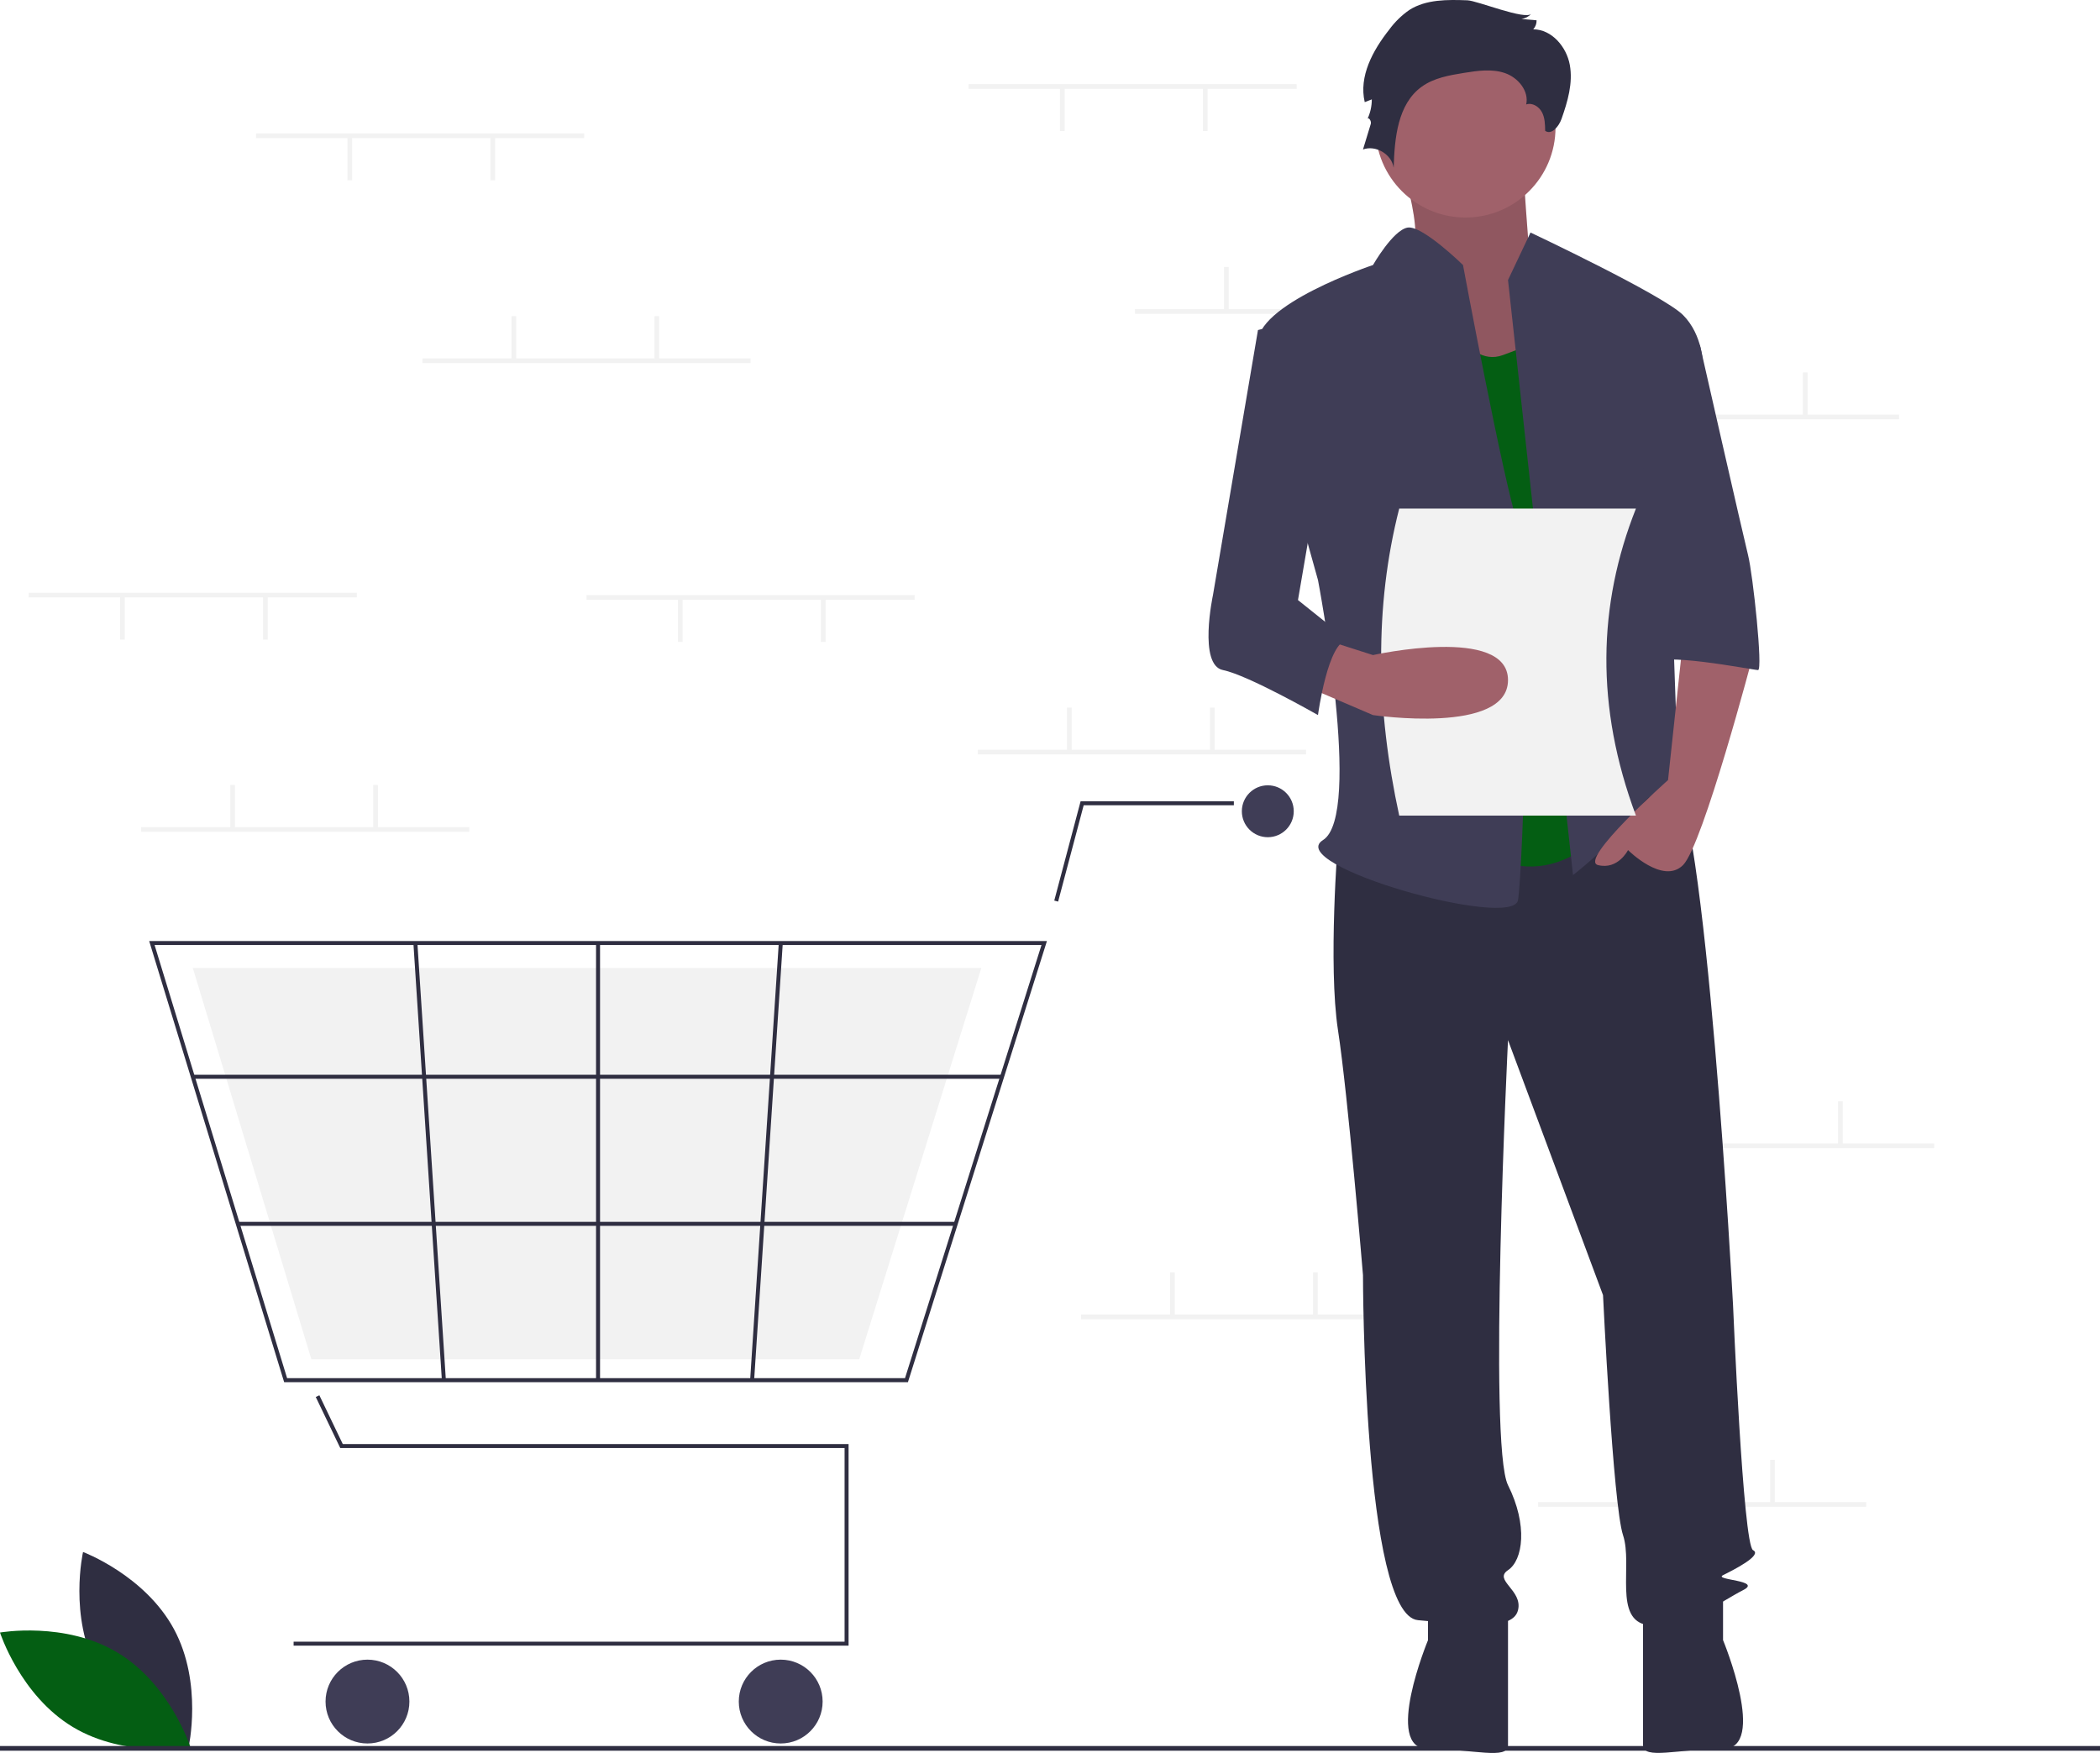
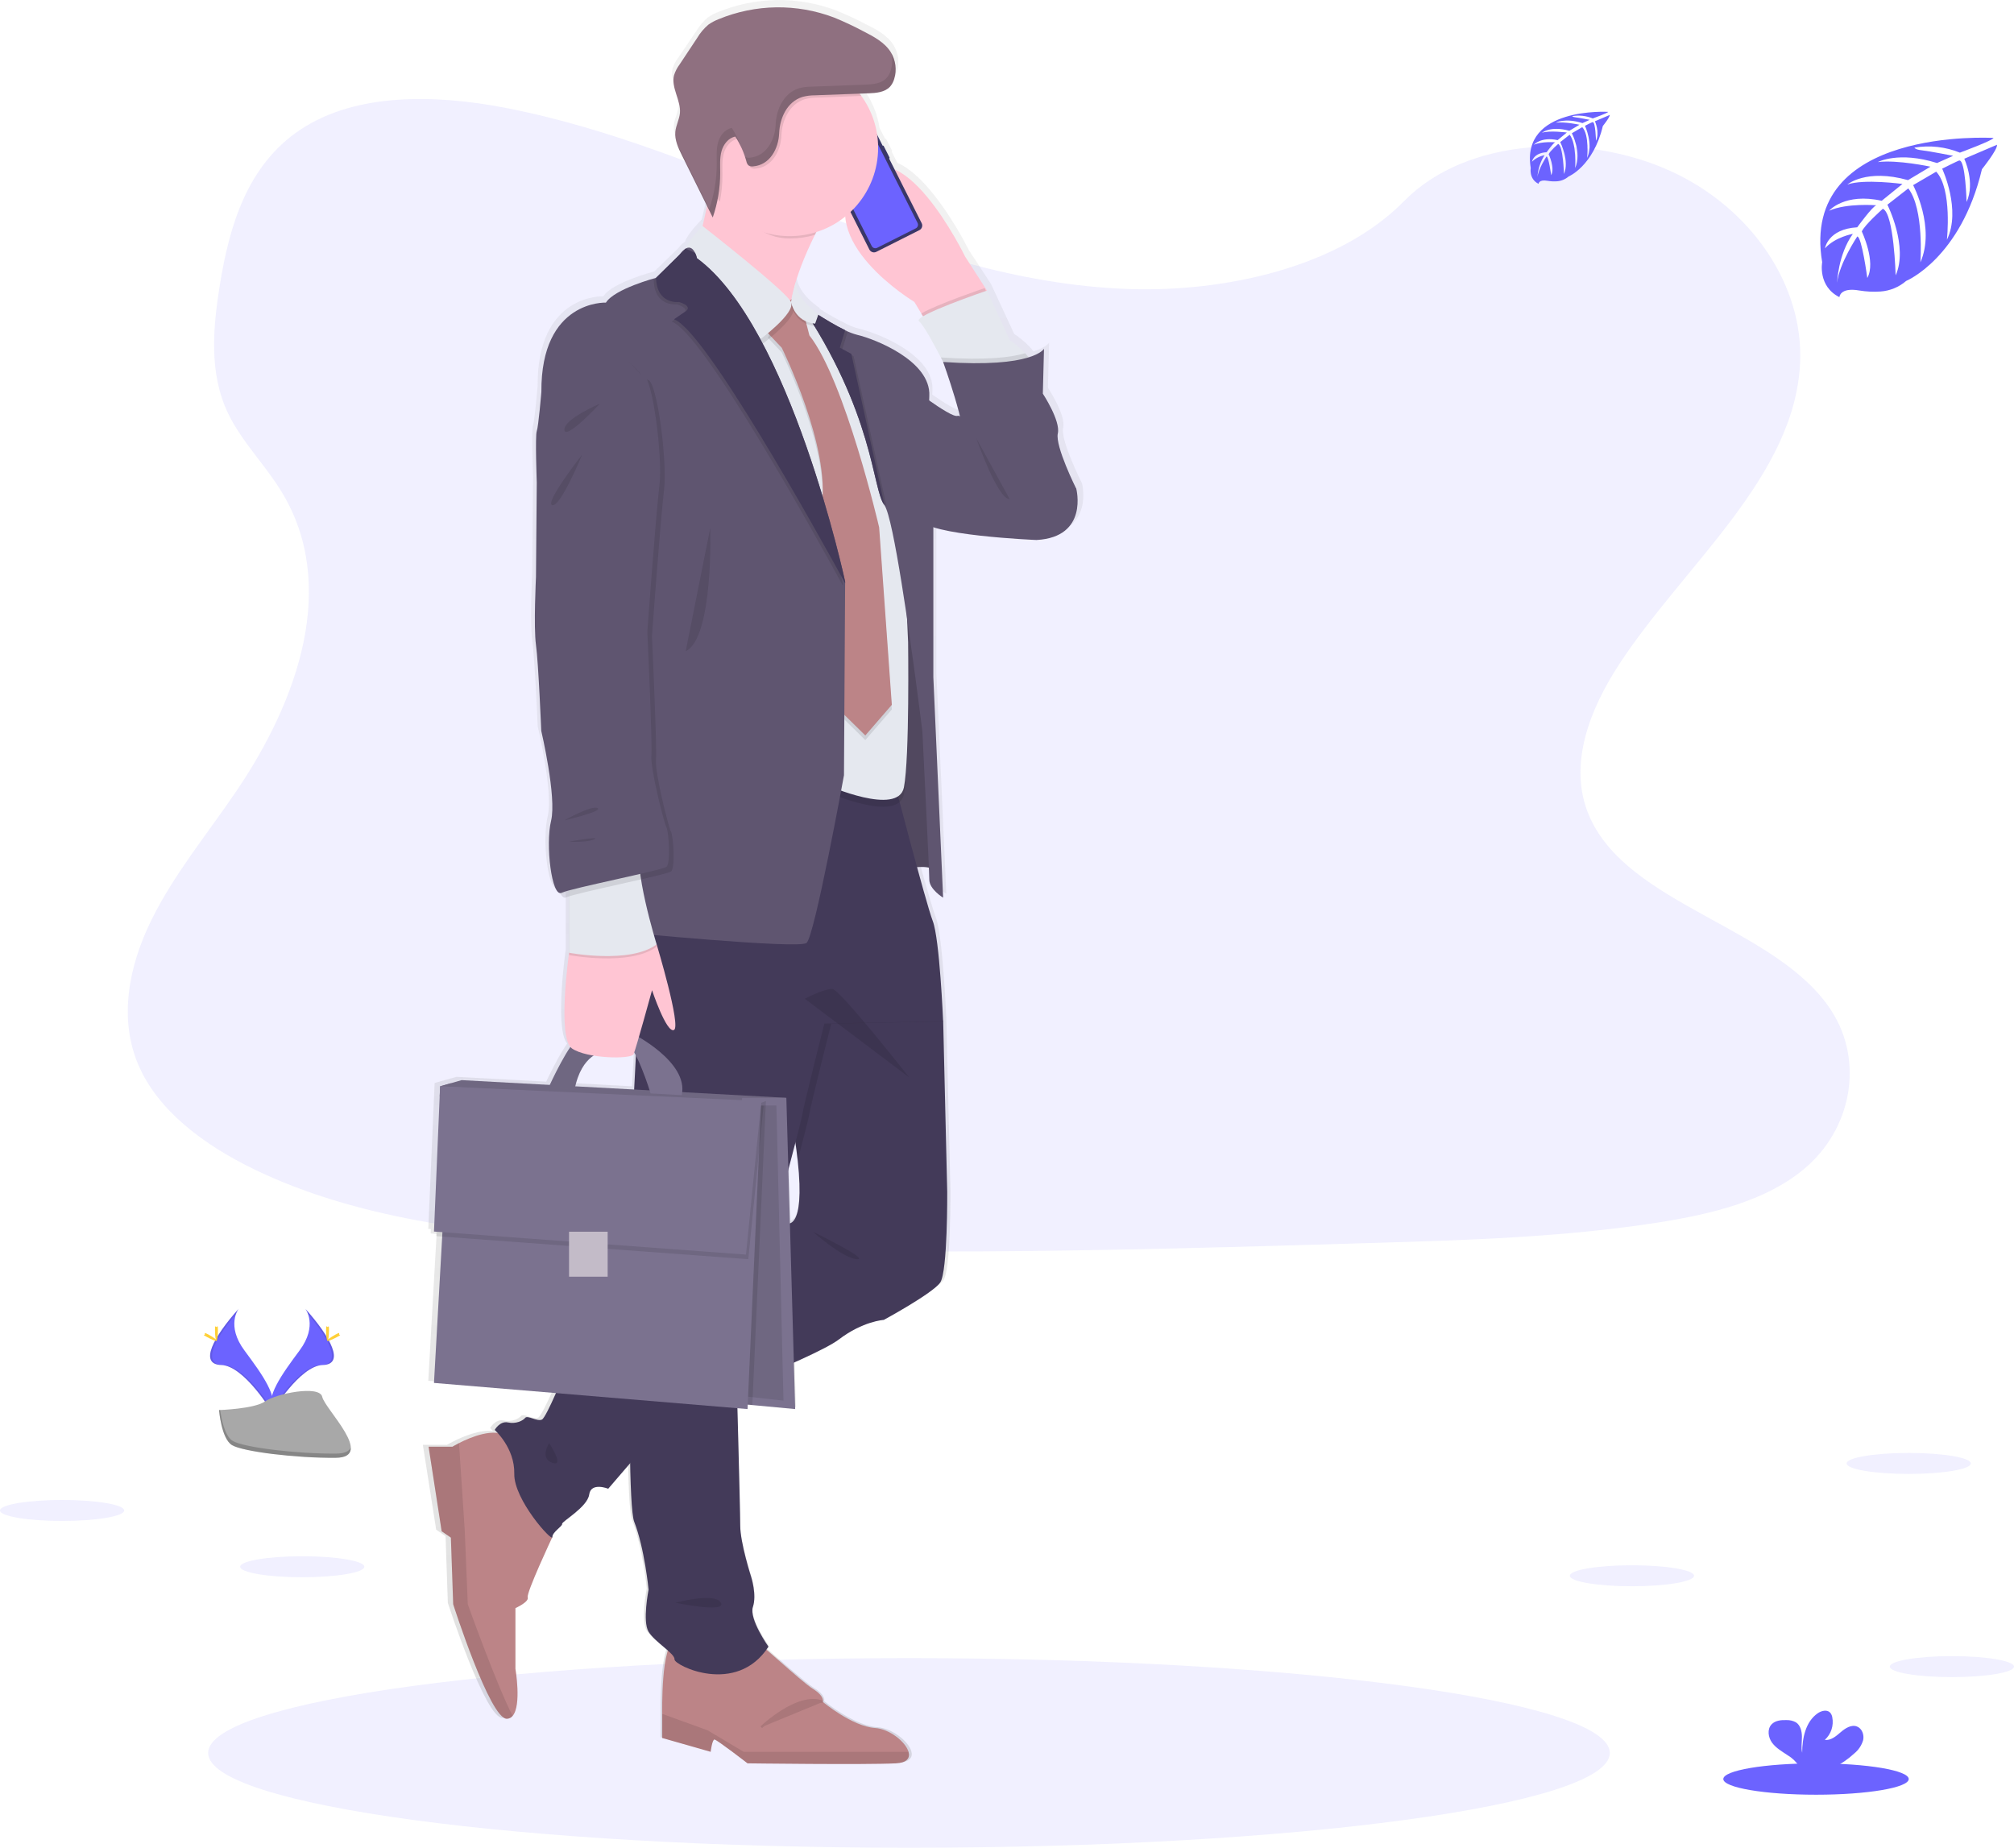
- <svg xmlns="http://www.w3.org/2000/svg" id="ffc6eb9a-0ec0-429c-85a8-ff38b44048bf" data-name="Layer 1" width="896" height="747.971" viewBox="0 0 896 747.971">
-   <path d="M193.634,788.752c12.428,23.049,38.806,32.944,38.806,32.944s6.227-27.475-6.201-50.524-38.806-32.944-38.806-32.944S181.206,765.703,193.634,788.752Z" transform="translate(-152 -76.01429)" fill="#2f2e41" />
-   <path d="M202.177,781.169c22.438,13.5,31.08,40.314,31.08,40.314s-27.738,4.927-50.177-8.573S152,772.596,152,772.596,179.738,767.67,202.177,781.169Z" transform="translate(-152 -76.01429)" fill="#045e13" />
-   <rect x="413.248" y="35.908" width="140" height="2" fill="#f2f2f2" />
-   <rect x="513.249" y="37.408" width="2" height="18.5" fill="#f2f2f2" />
-   <rect x="452.248" y="37.408" width="2" height="18.5" fill="#f2f2f2" />
-   <rect x="484.248" y="131.908" width="140" height="2" fill="#f2f2f2" />
-   <rect x="522.249" y="113.908" width="2" height="18.5" fill="#f2f2f2" />
-   <rect x="583.249" y="113.908" width="2" height="18.5" fill="#f2f2f2" />
-   <rect x="670.249" y="176.908" width="140" height="2" fill="#f2f2f2" />
-   <rect x="708.249" y="158.908" width="2" height="18.5" fill="#f2f2f2" />
-   <rect x="769.249" y="158.908" width="2" height="18.5" fill="#f2f2f2" />
-   <rect x="656.249" y="640.908" width="140" height="2" fill="#f2f2f2" />
-   <rect x="694.249" y="622.908" width="2" height="18.5" fill="#f2f2f2" />
-   <rect x="755.249" y="622.908" width="2" height="18.5" fill="#f2f2f2" />
-   <rect x="417.248" y="319.908" width="140" height="2" fill="#f2f2f2" />
-   <rect x="455.248" y="301.908" width="2" height="18.5" fill="#f2f2f2" />
-   <rect x="516.249" y="301.908" width="2" height="18.5" fill="#f2f2f2" />
-   <rect x="461.248" y="560.908" width="140" height="2" fill="#f2f2f2" />
-   <rect x="499.248" y="542.908" width="2" height="18.5" fill="#f2f2f2" />
-   <rect x="560.249" y="542.908" width="2" height="18.5" fill="#f2f2f2" />
-   <rect x="685.249" y="487.908" width="140" height="2" fill="#f2f2f2" />
-   <rect x="723.249" y="469.908" width="2" height="18.5" fill="#f2f2f2" />
-   <rect x="784.249" y="469.908" width="2" height="18.5" fill="#f2f2f2" />
-   <polygon points="362.06 702.184 125.274 702.184 125.274 700.481 360.356 700.481 360.356 617.861 145.18 617.861 134.727 596.084 136.263 595.347 146.252 616.157 362.06 616.157 362.06 702.184" fill="#2f2e41" />
-   <circle cx="156.789" cy="726.033" r="17.887" fill="#3f3d56" />
-   <circle cx="333.101" cy="726.033" r="17.887" fill="#3f3d56" />
-   <circle cx="540.927" cy="346.153" r="11.073" fill="#3f3d56" />
-   <path d="M539.385,665.767H273.237L215.648,477.531H598.693l-.349,1.108Zm-264.889-1.704H538.136l58.234-184.83H217.951Z" transform="translate(-152 -76.01429)" fill="#2f2e41" />
-   <polygon points="366.61 579.958 132.842 579.958 82.26 413.015 418.701 413.015 418.395 413.998 366.61 579.958" fill="#f2f2f2" />
-   <polygon points="451.465 384.7 449.818 384.263 461.059 341.894 526.448 341.894 526.448 343.598 462.37 343.598 451.465 384.7" fill="#2f2e41" />
-   <rect x="82.258" y="458.584" width="345.293" height="1.704" fill="#2f2e41" />
-   <rect x="101.459" y="521.344" width="306.319" height="1.704" fill="#2f2e41" />
-   <rect x="254.314" y="402.368" width="1.704" height="186.533" fill="#2f2e41" />
-   <rect x="385.557" y="570.797" width="186.929" height="1.704" transform="translate(-274.7392 936.235) rotate(-86.24919)" fill="#2f2e41" />
-   <rect x="334.457" y="478.185" width="1.704" height="186.929" transform="translate(-188.4687 -52.99638) rotate(-3.729)" fill="#2f2e41" />
-   <rect y="745" width="896" height="2" fill="#2f2e41" />
-   <path d="M747.411,137.89s14.618,41.606,5.622,48.007S783.394,244.573,783.394,244.573l47.229-12.802-25.863-43.74s-3.373-43.74-3.373-50.141S747.411,137.89,747.411,137.89Z" transform="translate(-152 -76.01429)" fill="#a0616a" />
-   <path d="M747.411,137.89s14.618,41.606,5.622,48.007S783.394,244.573,783.394,244.573l47.229-12.802-25.863-43.74s-3.373-43.74-3.373-50.141S747.411,137.89,747.411,137.89Z" transform="translate(-152 -76.01429)" opacity="0.1" />
-   <path d="M722.874,434.468s-4.267,53.341,0,81.079,10.668,104.549,10.668,104.549,0,145.089,23.47,147.222,40.539,4.267,42.673-4.267-10.668-12.802-4.267-17.069,8.535-19.203,0-36.272,0-189.895,0-189.895l40.539,108.816s4.267,89.614,8.535,102.415-4.267,36.272,10.668,38.406,32.005-10.668,40.539-14.936-12.802-4.267-8.535-6.401,17.069-8.535,12.802-10.668-8.535-104.549-8.535-104.549S879.697,414.199,864.762,405.664s-24.537,6.166-24.537,6.166Z" transform="translate(-152 -76.01429)" fill="#2f2e41" />
-   <path d="M761.279,758.784v17.069s-19.203,46.399,0,46.399,34.138,4.808,34.138-1.593V763.051Z" transform="translate(-152 -76.01429)" fill="#2f2e41" />
-   <path d="M887.165,758.754v17.069s19.203,46.399,0,46.399-34.138,4.808-34.138-1.593V763.021Z" transform="translate(-152 -76.01429)" fill="#2f2e41" />
-   <circle cx="625.282" cy="54.408" r="38.406" fill="#a0616a" />
-   <path d="M765.547,201.9s10.668,32.005,27.738,25.604l17.069-6.401L840.225,425.934s-23.47,34.138-57.609,12.802S765.547,201.9,765.547,201.9Z" transform="translate(-152 -76.01429)" fill="#045e13" />
-   <path d="M795.418,195.499l9.601-20.27s56.542,26.671,65.076,35.205,8.535,21.337,8.535,21.337l-14.936,53.341s4.267,117.351,4.267,121.618,14.936,27.738,4.267,19.203-12.802-17.069-21.337-4.267-27.738,27.738-27.738,27.738Z" transform="translate(-152 -76.01429)" fill="#3f3d56" />
-   <path d="M870.096,349.122l-6.401,59.742s-38.406,34.138-29.871,36.272,12.802-6.401,12.802-6.401,14.936,14.936,23.47,6.401S899.967,355.523,899.967,355.523Z" transform="translate(-152 -76.01429)" fill="#a0616a" />
-   <path d="M778.1,76.144c-8.514-.304-17.625-.455-24.804,4.133a36.313,36.313,0,0,0-8.572,8.392c-6.992,8.838-13.033,19.959-10.436,30.925l3.016-1.176a19.751,19.751,0,0,1-1.905,8.463c.425-1.235,1.847.762,1.466,2.011L733.543,139.792c5.462-2.002,12.257,2.052,13.088,7.81.38-12.661,1.693-27.18,11.964-34.593,5.18-3.739,11.735-4.88,18.042-5.894,5.818-.935,11.918-1.827,17.491.089s10.319,7.615,9.055,13.371c2.57-.885,5.444.906,6.713,3.309s1.337,5.237,1.375,7.955c2.739,1.936,5.856-1.908,6.973-5.071,2.62-7.424,4.949-15.327,3.538-23.073s-7.723-15.148-15.596-15.174a5.467,5.467,0,0,0,1.422-3.849l-6.489-.548a7.172,7.172,0,0,0,4.286-2.26C802.798,84.731,782.313,76.295,778.1,76.144Z" transform="translate(-152 -76.01429)" fill="#2f2e41" />
-   <path d="M776.215,189.098s-17.369-17.021-23.62-15.978S737.809,189.098,737.809,189.098s-51.208,17.069-49.074,34.138S714.339,323.518,714.339,323.518s19.203,100.282,2.134,110.95,81.079,38.406,83.213,25.604,6.401-140.821,0-160.024S776.215,189.098,776.215,189.098Z" transform="translate(-152 -76.01429)" fill="#3f3d56" />
-   <path d="M850.893,223.236h26.383S895.7,304.315,897.833,312.85s6.401,49.074,4.267,49.074-44.807-8.535-44.807-2.134Z" transform="translate(-152 -76.01429)" fill="#3f3d56" />
-   <path d="M850,424.014H749c-9.856-45.34-10.68-89.146,0-131H850C833.701,334.115,832.682,377.621,850,424.014Z" transform="translate(-152 -76.01429)" fill="#f2f2f2" />
-   <path d="M707.938,368.325,737.809,381.127s57.609,8.535,57.609-14.936-57.609-10.668-57.609-10.668L718.605,349.383Z" transform="translate(-152 -76.01429)" fill="#a0616a" />
-   <path d="M714.339,210.435l-25.604,6.401L669.532,329.919s-6.401,29.871,4.267,32.005S714.339,381.127,714.339,381.127s4.267-32.005,12.802-32.005L705.804,332.053,718.606,257.375Z" transform="translate(-152 -76.01429)" fill="#3f3d56" />
-   <rect x="60.248" y="352.908" width="140" height="2" fill="#f2f2f2" />
-   <rect x="98.249" y="334.908" width="2" height="18.5" fill="#f2f2f2" />
-   <rect x="159.249" y="334.908" width="2" height="18.5" fill="#f2f2f2" />
-   <rect x="109.249" y="56.908" width="140" height="2" fill="#f2f2f2" />
-   <rect x="209.249" y="58.408" width="2" height="18.5" fill="#f2f2f2" />
-   <rect x="148.249" y="58.408" width="2" height="18.5" fill="#f2f2f2" />
-   <rect x="250.249" y="253.908" width="140" height="2" fill="#f2f2f2" />
-   <rect x="350.248" y="255.408" width="2" height="18.5" fill="#f2f2f2" />
-   <rect x="289.248" y="255.408" width="2" height="18.5" fill="#f2f2f2" />
-   <rect x="12.248" y="252.908" width="140" height="2" fill="#f2f2f2" />
-   <rect x="112.249" y="254.408" width="2" height="18.5" fill="#f2f2f2" />
-   <rect x="51.248" y="254.408" width="2" height="18.5" fill="#f2f2f2" />
-   <rect x="180.249" y="152.908" width="140" height="2" fill="#f2f2f2" />
-   <rect x="218.249" y="134.908" width="2" height="18.5" fill="#f2f2f2" />
-   <rect x="279.248" y="134.908" width="2" height="18.5" fill="#f2f2f2" />
+ <svg xmlns="http://www.w3.org/2000/svg" id="6968ac48-3a8f-41ea-a7fd-90e9ec00ee17" data-name="Layer 1" width="873.53" height="801.44" viewBox="0 0 873.53 801.44">
+   <defs>
+     <linearGradient id="70ce31e8-5126-44c6-9ded-adf44b0dced1" x1="489.88" y1="814.11" x2="489.88" y2="49.28" gradientUnits="userSpaceOnUse">
+       <stop offset="0" stop-color="gray" stop-opacity="0.25" />
+       <stop offset="0.54" stop-color="gray" stop-opacity="0.12" />
+       <stop offset="1" stop-color="gray" stop-opacity="0.1" />
+     </linearGradient>
+   </defs>
+   <path d="M652.59,174.63c-47.88-1.66-93.48-17.11-137-34S428.89,105,382.16,96c-30.06-5.76-64.43-6.58-88.65,9.53-23.3,15.51-30.84,42.28-34.88,67.12-3,18.69-4.84,38.36,3.51,55.85,5.79,12.15,16.08,22.36,23.19,34,24.76,40.48,7.26,90.4-19.57,129.93-12.58,18.54-27.18,36.23-36.89,56s-14.21,42.35-5.71,62.49c8.42,20,28.49,34.94,50.23,45.49,44.16,21.41,96.19,27.54,146.93,31,112.32,7.68,225.23,4.36,337.85,1,41.67-1.24,83.53-2.49,124.53-8.93,22.77-3.58,46.28-9.26,62.81-23,21-17.41,26.18-46.88,12.12-68.71-23.59-36.61-88.79-45.71-105.28-85-9.07-21.63.25-45.72,13.43-65.77,28.29-43,75.7-80.78,78.2-130,1.72-33.77-21.08-67.6-56.32-83.59-36.94-16.75-88.17-14.64-115.42,13.09C744.18,165.12,694.86,176.1,652.59,174.63Z" transform="translate(-163.24 -49.28)" fill="#6c63ff" opacity="0.1" />
+   <ellipse cx="394.25" cy="760.32" rx="303.97" ry="41.12" fill="#6c63ff" opacity="0.1" />
+   <path d="M632.51,258.88s-9.41-18.57-8.14-24.09-6.62-17.31-6.62-17.31l.51-19.56s-1.09,2-6.77,3.75c-.48-.63-1-1.25-1.54-1.84a40.32,40.32,0,0,0-6.82-5.69l-10-21.58-9.67-14.81s-15.25-31-31-37.84l-2.48-4.85a.38.38,0,0,0,.15-.49l-2.52-4.93a.39.39,0,0,0-.49-.18l-2.41-4.72a37.91,37.91,0,0,0-7-16.89c-.25-.35-.52-.67-.78-1l3.92-.14c3.44-.13,7.28-.43,9.59-3a8.77,8.77,0,0,0,1.79-3.3,14,14,0,0,0,.58-2.93c0-.15,0-.3,0-.44q0-.51,0-1c0-.27,0-.53,0-.8s0-.43,0-.64-.11-.69-.17-1c0-.13,0-.26-.08-.39a11.66,11.66,0,0,0-.31-1.16,1.55,1.55,0,0,1-.07-.23c-.14-.4-.29-.8-.46-1.19a1.11,1.11,0,0,1-.07-.16c-.18-.39-.38-.77-.59-1.14l-.06-.12v0a4,4,0,0,0-.25-.45c-2.71-4.26-7.47-6.75-12-9a138.69,138.69,0,0,0-13-6,70,70,0,0,0-51,.72,20.19,20.19,0,0,0-4.54,2.42,23.46,23.46,0,0,0-4.95,5.82l-7.75,11.45A16.18,16.18,0,0,0,455,78.79c-1.45,5.44,3.1,10.89,2.59,16.5-.26,2.79-1.76,5.35-2.05,8.14-.37,3.6,1.3,7.07,2.93,10.32l11.09,22c-.59,2.89-1.24,5.85-1.95,8.71h0c-5.11,5.28-6.83,8.16-7.3,9.72l-.15.08h0a9,9,0,0,0-2.56,2.5L447.06,167s-18.32,4.76-22.13,10.79c0,0-28.75-1.26-28.5,38.89,0,0-1.27,15.06-2,17.07s0,22.33,0,22.33l-.34,41.16s-1.1,21.83,0,29.61,2.37,37.39,2.37,37.39,6.87,28.86,4.33,39.15c-2.44,9.85,0,31.39,4,31.48.76,1.57,1.63,2.34,2.58,1.9a11,11,0,0,1,1.27-.46V460.9s-4.95,34.45.6,41c-3.68,5.24-8,14.18-9.1,16.53l-38.9-2.09-4.95,1.39h0L351.75,519,349,582.27l1.1.08-.08,1.93,2.6.19L349,648.19l53.85,4.43c-2.37,5.31-5.12,11-6.19,11.55-2,1-6.36-2-7.38-.76s-4.07,2.76-7.63,2-5.85,3.26-5.85,3.26.52.46,1.3,1.31c-5.78-.7-13.09,2.4-17.06,4.4-1.78.9-2.89,1.57-2.89,1.57H346.65l5.77,36.81,4.07,2.78,1,29s16.28,50.19,23.74,49.86a3.37,3.37,0,0,0,2.51-1.26c4-4.62,1.23-20.49,1.23-20.49V746.23s6.1-2.68,5.42-4.69,9.84-24,10.78-26a.17.17,0,0,0,.08-.16c0-2.26,4.58-4.77,4.32-5.77s11.2-7.28,12-12.8,8.39-2.51,8.39-2.51l9.66-11.1c.29,13.53.84,23,1.79,25.4,4.58,11.55,6.36,29.62,6.36,29.62s-2.8,13.8,0,18.32c1.72,2.76,5.72,5.72,8.5,8.17-2.89,8.76-2.48,27.38-2.48,27.38v10.7l21.37,6s.67-5.35,1.69-5.35,14.59,10.37,14.59,10.37,52.24.67,65.46,0c5-.25,6.36-2.4,5.59-5-1.27-4.33-8.4-9.94-14.74-10.37-10.18-.67-23.07-11.37-23.07-11.37s1-2.35-4.41-5.69c-3.74-2.3-14.09-11.61-20.49-17.06.3-.41.61-.82.9-1.26,0,0-8.65-12-6.86-17.32s-.77-13-.77-13-4.83-14.81-4.83-22.34c0-4.77-.72-31.9-1.24-51.14l4.46.37.09-1.92,2,.18,18.91,1.74-.58-20.21c9.11-4,16.69-7.71,19.83-10.08,10.68-8,19.84-8.53,19.84-8.53s21.62-11.54,24.93-16.31,3-39.4,3-39.4l-1.78-74.22v-.06s-1.52-35.88-4.58-43.66c-1.12-2.88-3.89-12.48-6.92-23.44a18.11,18.11,0,0,1,5.22.22c.11,2.68.18,4.52.18,5.15,0,4.26,6.1,7.88,6.1,7.88l-4.32-96V275.66c13.32,4.24,45.53,5.56,45.53,5.56C638.1,280,632.51,258.88,632.51,258.88ZM506.87,176.4l-.07,0a66.59,66.59,0,0,1,1.85-7.45ZM419.45,505.67c7.89,1.3,17,.92,17.69-.61.07-.15.16-.42.28-.77.25.44.49.89.74,1.35l-.77,14.48v.33l-26-1.4C413.21,511.3,416.65,507.52,419.45,505.67Zm86.67,73.06-.67-23.45c1.16-4.32,2.2-8.24,3.09-11.6.4,2.79.74,5.36,1,7.73C512,573.66,508.37,578,506.12,578.73Zm74-351.58c-1.49.57-7.16-3-12.54-6.7,0-.68.05-1.35.08-2,.76-15.31-24.17-24.84-31.8-26.6a27.41,27.41,0,0,1-5.36-2,125,125,0,0,1-11.84-6.69l.1-.29s-9.84-6.23-10.05-14a132.92,132.92,0,0,1,8.46-20.53c.19-.39.4-.8.6-1.19a39.25,39.25,0,0,0,12.8-6.78c1.53,20,30.47,37.21,30.47,37.21l3.09,5,.73,1.18c-1.56.92-2.31,1.66-1.78,2.09,2.2,1.76,7.52,11.72,9.72,15.93a.06.06,0,0,0,0,0c.6,1.14,1,1.85,1,1.85s4.73,12.87,7.44,23.64A2,2,0,0,0,580.1,227.15Z" transform="translate(-163.24 -49.28)" fill="url(#70ce31e8-5126-44c6-9ded-adf44b0dced1)" />
+   <path d="M591.3,175.28l-.34.45-1.16,1.55L567.55,193l-4.72-7.76-3-5S515.48,153.64,534.55,128s47.25,32.5,47.25,32.5Z" transform="translate(-163.24 -49.28)" fill="#ffc5d3" />
+   <rect x="547.05" y="112.1" width="0.76" height="6.26" rx="0.38" ry="0.38" transform="translate(-156.55 209.3) rotate(-26.73)" fill="#3a3768" />
+   <rect x="521.39" y="119.37" width="0.43" height="2.06" rx="0.21" ry="0.21" transform="translate(-161.64 198.23) rotate(-26.73)" fill="#3a3768" />
+   <rect x="523.41" y="122.65" width="0.48" height="3.59" rx="0.24" ry="0.24" transform="translate(-163.24 199.58) rotate(-26.73)" fill="#3a3768" />
+   <rect x="525.6" y="126.97" width="0.46" height="3.62" rx="0.23" ry="0.23" transform="translate(-164.96 201.03) rotate(-26.73)" fill="#3a3768" />
+   <rect x="528.35" y="104.91" width="25.4" height="51.62" rx="2.24" ry="2.24" transform="translate(-164.21 208.08) rotate(-26.73)" fill="#3a3768" />
+   <path d="M536.4,105.67a.9.9,0,0,0-.4,1.22l.08.17a.91.91,0,0,1-.4,1.23l-9.62,4.84a.9.9,0,0,1-1.22-.4l-.09-.17a.91.91,0,0,0-1.22-.41l-1.87.95a1.72,1.72,0,0,0-.77,2.33L541.33,156a1.75,1.75,0,0,0,2.34.77l16.78-8.45a1.75,1.75,0,0,0,.77-2.34l-20.45-40.59a1.74,1.74,0,0,0-2.34-.77Z" transform="translate(-163.24 -49.28)" fill="#6c63ff" />
+   <rect x="527.92" y="109.31" width="3.55" height="0.72" rx="0.36" ry="0.36" transform="translate(-155.95 200.72) rotate(-26.73)" fill="#e6e8ec" />
+   <circle cx="368.88" cy="59.17" r="0.41" fill="#e6e8ec" />
+   <path d="M550.8,261.28,544.55,429s21-7,24.25-1.75-3.5-84-3.5-84Z" transform="translate(-163.24 -49.28)" fill="#5f5570" />
+   <path d="M550.8,261.28,544.55,429s21-7,24.25-1.75-3.5-84-3.5-84Z" transform="translate(-163.24 -49.28)" opacity="0.15" />
+   <path d="M551.8,814.11c-13,.67-64.33,0-64.33,0s-13.34-10.33-14.34-10.33-1.66,5.33-1.66,5.33l-21-6V792.45s-.67-30.35,5.66-31.67,34.34,0,34.34,0c1-.33,20,17.67,25.33,21s4.33,5.67,4.33,5.67,12.67,10.66,22.67,11.33c6.23.42,13.24,6,14.49,10.33C558.05,811.72,556.7,813.86,551.8,814.11Z" transform="translate(-163.24 -49.28)" fill="#bc8487" />
+   <path d="M551.8,814.11c-13,.67-64.33,0-64.33,0s-13.34-10.33-14.34-10.33-1.66,5.33-1.66,5.33l-21-6V792.66l19.66,7.12,15.67,9.33h71.49C558.05,811.72,556.7,813.86,551.8,814.11Z" transform="translate(-163.24 -49.28)" opacity="0.1" />
+   <path d="M493.43,798.45s16-15.33,26.7-11" transform="translate(-163.24 -49.28)" stroke="#000" stroke-miterlimit="10" opacity="0.1" />
+   <path d="M392.13,742.11c.67,2-5.33,4.67-5.33,4.67v26.33s2.72,15.81-1.21,20.42a3.29,3.29,0,0,1-2.46,1.25c-7.33.33-23.33-49.67-23.33-49.67l-1-28.89-4-2.77-5.67-36.67h10.34s1.09-.67,2.84-1.57c5-2.55,15.47-7,21.16-2.76L402.8,716S391.47,740.11,392.13,742.11Z" transform="translate(-163.24 -49.28)" fill="#bc8487" />
+   <path d="M385.59,793.53a3.29,3.29,0,0,1-2.46,1.25c-7.33.33-23.33-49.67-23.33-49.67l-1-28.89-4-2.77-5.67-36.67h10.34s1.09-.67,2.84-1.57l2.49,37.57,1.33,32.33S378.69,780.31,385.59,793.53Z" transform="translate(-163.24 -49.28)" opacity="0.1" />
+   <path d="M571.05,605.53c-3.25,4.75-24.5,16.25-24.5,16.25s-9,.5-19.5,8.5c-5.43,4.14-24.3,12.35-41.25,19.32-15.83,6.51-30,11.93-30,11.93l-16.32,19L427.05,695s-7.5-3-8.25,2.5-12,11.75-11.75,12.75-4.25,3.5-4.25,5.75-16.75-16.25-16.5-27.5-8.5-19-8.5-19,2.25-4,5.75-3.25,6.5-.75,7.5-2,5.25,1.75,7.25.75,10-20.75,10-20.75l31.17-20.91,62-41.56,2.86-1.92s8.25,3.78,4.9-27.19c-.65-6-1.74-13.29-3.4-22.17-10.25-54.75,26.5-61,26.5-61l32.25,10.75,7.75,12v.06l1.75,73.94S574.3,600.78,571.05,605.53Z" transform="translate(-163.24 -49.28)" fill="#433a59" />
+   <path d="M485.55,640.53s.1,3.55.25,9.07c-15.83,6.51-30,11.93-30,11.93l-16.32,19c-.27-15.75-.21-36.21,0-57.18l62-41.56C493.81,610.22,485.55,640.53,485.55,640.53Z" transform="translate(-163.24 -49.28)" opacity="0.1" />
+   <path d="M572.3,492.28v.06l-48.5.94s-8.5,33.25-9.75,40.25c-.31,1.72-2.19,9.07-4.85,19.17-.65-6-1.74-13.29-3.4-22.17-10.25-54.75,26.5-61,26.5-61l32.25,10.75Z" transform="translate(-163.24 -49.28)" opacity="0.1" />
+   <path d="M444.55,401.53l-6.25,120s-4.5,176.25,0,187.75,6.25,29.5,6.25,29.5-2.75,13.75,0,18.25,11.5,9.5,11.25,12,26.75,16,40.75-5.5c0,0-8.5-12-6.75-17.25s-.75-13-.75-13S484.3,718.53,484.3,711s-1.75-70.5-1.75-70.5,27.25-100,28.5-107,9.75-40.25,9.75-40.25l51.5-1s-1.5-35.75-4.5-43.5-17.75-64.5-17.75-64.5Z" transform="translate(-163.24 -49.28)" fill="#433a59" />
+   <polygon points="195.36 469.89 190.89 471.17 190.71 475.59 324.73 477.32 324.73 475.58 195.36 469.89" fill="#7b728f" />
+   <path d="M516.68,151.15c-19.5,39.55-7.39,47.82-5.46,48.84-4.13-1.92-57.81-27.14-50.75-33.54,4.59-4.17,8.52-22.31,10.83-35.31,1.37-7.76,2.17-13.69,2.17-13.69l56.33,10.33C524.34,136.58,520,144.33,516.68,151.15Z" transform="translate(-163.24 -49.28)" fill="#ffc5d3" />
+   <path d="M591,175.73l-1.16,1.55L567.55,193l-4.72-7.76c6.87-4,27.47-11,27.47-11Z" transform="translate(-163.24 -49.28)" opacity="0.1" />
+   <path d="M611.55,211.78c-2,7-35.75,0-35.75,0l-3.5-5.5s-.35-.7-.94-1.84a.06.06,0,0,1,0,0c-2.16-4.19-7.39-14.11-9.55-15.87-2.75-2.25,29.5-13.25,29.5-13.25l9.88,21.5a39.82,39.82,0,0,1,6.7,5.67C610.39,205.2,612.46,208.59,611.55,211.78Z" transform="translate(-163.24 -49.28)" fill="#e5e8ef" />
+   <path d="M555.55,215s20,15.78,23,14.64,51.5,31.61,51.5,31.61,5.5,21-17.25,22.25c0,0-48.25-2-50.25-9S555.55,215,555.55,215Z" transform="translate(-163.24 -49.28)" fill="#5f5570" />
+   <path d="M501.05,183.28l-21.75,22.5,30.5,194,12-7s31,13.75,33.5,1,1.81-63,1.81-63L553.05,240s-14.25-31.75-14.25-32.75-20.55-16.5-20.55-16.5l-9.7-7.5Z" transform="translate(-163.24 -49.28)" opacity="0.1" />
+   <path d="M501.05,180.28l-21.75,22.5,30.5,194,12-7s31,13.75,33.5,1,1.81-63,1.81-63L553.05,237s-14.25-31.75-14.25-32.75-20.55-16.5-20.55-16.5l-9.7-7.5Z" transform="translate(-163.24 -49.28)" fill="#e5e8ef" />
+   <path d="M502.3,183.53l-6,12.25,6,6.33s21.5,43.42,17.25,69.17l4.5,84.75,14.5,14.25L550.05,357l-5.5-77s-14.75-63.5-30.25-83.25l-4.5-17.5Z" transform="translate(-163.24 -49.28)" opacity="0.1" />
+   <path d="M502.3,181.53l-6,12.25,6,6.33s21.5,43.42,17.25,69.17l4.5,84.75,14.5,14.25L550.05,355l-5.5-77s-14.75-63.5-30.25-83.25l-4.5-17.5Z" transform="translate(-163.24 -49.28)" fill="#bc8487" />
+   <path d="M529.8,127.78c-5.46,8.8-9.76,16.55-13.12,23.37a38.45,38.45,0,0,1-10.9,1.57c-12.36,0-19.48-8.55-26.48-17.63-1.6-2.06-6.86-1.58-8-4,1.37-7.76,2.17-13.69,2.17-13.69Z" transform="translate(-163.24 -49.28)" opacity="0.1" />
+   <path d="M544.11,113.38a38.33,38.33,0,1,1-7.29-22.49A38.33,38.33,0,0,1,544.11,113.38Z" transform="translate(-163.24 -49.28)" fill="#ffc5d3" />
+   <path d="M493.55,198.78l-31.5-38s-2.91-1.17,6.92-11.46c0,0,36.1,28.14,38.34,32.92S493.55,198.78,493.55,198.78Z" transform="translate(-163.24 -49.28)" opacity="0.1" />
+   <path d="M492.55,196.78l-31.5-38s-2.91-1.17,6.92-11.46c0,0,36.1,28.14,38.34,32.92S492.55,196.78,492.55,196.78Z" transform="translate(-163.24 -49.28)" fill="#e5e8ef" />
+   <path d="M572.3,438.63s-6-3.6-6-7.85-3-64.25-3-64.25-4.4-35.81-9-64.27v0c-2.7-16.77-5.47-31-7.43-33.82l-.08-.12c-5.25-6.75-4.25-39.75-37-88,.44.3,11.73,8.22,20,12.2a27.42,27.42,0,0,0,5.27,2c7.5,1.75,32,11.25,31.25,26.5s1.75,50.25,1.75,50.25V343Z" transform="translate(-163.24 -49.28)" fill="#5f5570" />
+   <path d="M611.55,211.78c-2,7-35.75,0-35.75,0l-3.5-5.5s-.35-.7-.94-1.84a.06.06,0,0,1,0,0,.67.67,0,0,1-.05-.12c19.61,1.37,30.54-.06,36.58-1.83C610.39,205.2,612.46,208.59,611.55,211.78Z" transform="translate(-163.24 -49.28)" opacity="0.1" />
+   <path d="M572.3,206.28s10.5,29,9,36.25,24.25,35.75,24.25,35.75l24.5-17s-9.25-18.5-8-24-6.5-17.25-6.5-17.25l.5-19.48S611.55,209,572.3,206.28Z" transform="translate(-163.24 -49.28)" fill="#5f5570" />
+   <path d="M536.82,90.89l-19,.72a21.16,21.16,0,0,0-5.5.69c-6.79,2.09-9.92,9.31-10.17,15.8s-4,13.76-11.27,14.33a2.81,2.81,0,0,1-2.07-.46,3.42,3.42,0,0,1-.88-1.77,38.7,38.7,0,0,0-4.78-10.68c-3,.54-5.22,3.39-6,6.37s-.57,6.12-.56,9.21a59.61,59.61,0,0,1-1.13,11.69,38.33,38.33,0,1,1,61.39-45.9Z" transform="translate(-163.24 -49.28)" opacity="0.1" />
+   <path d="M511.33,91.3a21.16,21.16,0,0,1,5.5-.69l23.07-.86c3.38-.13,7.15-.43,9.42-2.94a8.81,8.81,0,0,0,1.76-3.29,14.2,14.2,0,0,0-1.49-11.63c-2.67-4.25-7.35-6.72-11.81-9a137.23,137.23,0,0,0-12.77-6,68,68,0,0,0-50.1.72A20.22,20.22,0,0,0,470.45,60a23.05,23.05,0,0,0-4.86,5.8L458,77.24a15.75,15.75,0,0,0-2.39,4.62c-1.43,5.43,3,10.86,2.54,16.45-.26,2.78-1.73,5.33-2,8.11-.36,3.59,1.28,7,2.89,10.27l13.34,26.91a59.62,59.62,0,0,0,3.23-19.5c0-3.09-.26-6.23.56-9.21s3-5.83,6-6.37a38.57,38.57,0,0,1,4.79,10.68,3.38,3.38,0,0,0,.88,1.77,2.8,2.8,0,0,0,2.07.46c7.31-.57,11-7.77,11.27-14.33S504.54,93.39,511.33,91.3Z" transform="translate(-163.24 -49.28)" fill="#8f7080" />
+   <polygon points="190.89 471.17 200.23 468.5 341.06 476.17 325.56 478.17 190.89 471.17" fill="#7b728f" />
+   <polygon points="190.89 471.17 200.23 468.5 341.06 476.17 325.56 478.17 190.89 471.17" opacity="0.1" />
+   <polygon points="344.89 611.17 326.31 609.44 319.79 608.84 319.79 505.5 321.51 481.51 321.89 476.17 341.06 476.17 344.89 611.17" fill="#7b728f" />
+   <polygon points="339.81 607.5 324.99 605.86 319.79 605.29 319.79 507.31 321.16 484.57 321.46 479.5 336.75 479.5 339.81 607.5" opacity="0.1" />
+   <path d="M401.42,520.45s9.25-20.29,13.13-20.92,11,0,11,0l-.63,5.88s-9.5.75-12.5,16.62Z" transform="translate(-163.24 -49.28)" fill="#7b728f" />
+   <path d="M401.42,520.45s9.25-20.29,13.13-20.92,11,0,11,0l-.63,5.88s-9.5.75-12.5,16.62Z" transform="translate(-163.24 -49.28)" opacity="0.1" />
+   <path d="M437.3,497.41s24.87,12.37,21.62,26.87l-13.5-.75s-6.5-21.62-11.62-22.75S437.3,497.41,437.3,497.41Z" transform="translate(-163.24 -49.28)" fill="#7b728f" />
+   <path d="M529.8,301.53v.73l-.5,83.27s-12.75,70-16.25,72.75-80.25-4.75-80.25-4.75L398.05,219.28c-.25-40,28-38.75,28-38.75,3.75-6,21.75-10.75,21.75-10.75l10-9.75.32-.45a8.89,8.89,0,0,1,2.52-2.49h0c2.06-1.19,3.37.38,4.12,1.93a11.63,11.63,0,0,1,.78,2.27C506.05,191,529.8,301.53,529.8,301.53Z" transform="translate(-163.24 -49.28)" fill="#5f5570" />
+   <path d="M528.8,302.53v.73c-12.57-23-61-110.14-74.25-114.48l5.1-3.5s3.4-2-2.85-4c0,0-9.75,1.25-10-10.5l10.32-10.2,2.52-2.49h0l4.12,1.93a11.63,11.63,0,0,1,.78,2.27C505.05,192,528.8,302.53,528.8,302.53Z" transform="translate(-163.24 -49.28)" opacity="0.1" />
+   <path d="M529.8,301.53v.73c-12.57-23-61-110.14-74.25-114.48l5.1-3.5s3.4-2-2.85-4c0,0-9.75,1.25-10-10.5l10.32-10.2,2.52-2.49h0l4.12,1.93a11.63,11.63,0,0,1,.78,2.27C506.05,191,529.8,301.53,529.8,301.53Z" transform="translate(-163.24 -49.28)" fill="#433a59" />
+   <path d="M547.88,269.4l-.08-.12c-5.25-6.75-4.25-39.75-37-88,.44.3,11.73,8.22,20,12.2l-2.31,7.62,5,2.67Z" transform="translate(-163.24 -49.28)" opacity="0.1" />
+   <path d="M546.88,268.4l-.08-.12c-5.25-6.75-4.25-39.75-37-88,.44.3,11.73,8.22,20,12.2l-2.31,7.62,5,2.67Z" transform="translate(-163.24 -49.28)" fill="#433a59" />
+   <path d="M508.36,172.58l-2.05,8.66s1.5,8.67,10.49,9.42l1.45-4.13S508.55,180.31,508.36,172.58Z" transform="translate(-163.24 -49.28)" opacity="0.1" />
+   <path d="M508.36,171.58l-2.05,8.66s1.5,8.67,10.49,9.42l1.45-4.13S508.55,179.31,508.36,171.58Z" transform="translate(-163.24 -49.28)" fill="#e5e8ef" />
+   <polygon points="332.19 477.57 326.31 609.44 319.79 608.84 319.79 505.5 321.51 481.51 332.19 477.57" opacity="0.1" />
+   <polygon points="192.23 528.5 188.23 599.83 324.23 611.17 330.19 477.57 192.23 528.5" fill="#7b728f" />
+   <polygon points="189.23 536.17 191.89 473.17 331.19 479.57 324.56 546.17 189.23 536.17" opacity="0.1" />
+   <polygon points="188.23 534.17 190.89 471.17 330.19 477.57 323.56 544.17 188.23 534.17" fill="#7b728f" />
+   <rect x="246.81" y="534.25" width="16.75" height="19.5" fill="#c3bbc8" />
+   <path d="M412.55,455.78l-2.5,6.75s-5.25,37,1.25,41.5,25.75,4.75,26.75,2.5,8-27.75,8-27.75,6.25,18.75,9.5,17.25-7.5-37.14-7.5-37.14Z" transform="translate(-163.24 -49.28)" fill="#ffc5d3" />
+   <path d="M410.05,427.78v35.75s26.5,5,38-3.64c0,0-10.75-34.61-6.75-43.36S410.05,427.78,410.05,427.78Z" transform="translate(-163.24 -49.28)" opacity="0.1" />
+   <path d="M410.05,426.78v35.75s26.5,5,38-3.64c0,0-10.75-34.61-6.75-43.36S410.05,426.78,410.05,426.78Z" transform="translate(-163.24 -49.28)" fill="#e5e8ef" />
+   <path d="M407.05,217.53l-7,3.75s-1.25,15-2,17,0,22.25,0,22.25l-.34,41s-1.08,21.75,0,29.5S400,368.28,400,368.28s6.76,28.75,4.26,39,.25,33.25,4.5,31.25,43.5-9.75,45.5-11.25,1-15.5,0-17.25-7-25.5-6.5-31-1.75-53.75-1.75-53.75,3.75-51.5,5.25-63.5-3-47.25-7-47.75S428.55,186.28,407.05,217.53Z" transform="translate(-163.24 -49.28)" opacity="0.1" />
+   <path d="M405.05,215.53l-7,3.75s-1.25,15-2,17,0,22.25,0,22.25l-.34,41s-1.08,21.75,0,29.5S398,366.28,398,366.28s6.76,28.75,4.26,39,.25,33.25,4.5,31.25,43.5-9.75,45.5-11.25,1-15.5,0-17.25-7-25.5-6.5-31-1.75-53.75-1.75-53.75,3.75-51.5,5.25-63.5-3-47.25-7-47.75S426.55,184.28,405.05,215.53Z" transform="translate(-163.24 -49.28)" fill="#5f5570" />
+   <g opacity="0.1">
+     <path d="M480.66,104.77c-3,.54-5.22,3.39-6,6.37s-.57,6.12-.56,9.21a59.61,59.61,0,0,1-3.22,19.5l-13.35-26.91c-.26-.53-.53-1.08-.79-1.63a36.37,36.37,0,0,0,2.29,5.38l13.35,26.91a59.61,59.61,0,0,0,3.22-19.5c0-3.09-.25-6.23.56-9.21s3-5.83,6-6.37a40.13,40.13,0,0,1,2.59,4.73A39,39,0,0,0,480.66,104.77Z" transform="translate(-163.24 -49.28)" />
+     <path d="M549.83,72.32a14.16,14.16,0,0,1-.24,7.45,8.83,8.83,0,0,1-1.77,3.29c-2.27,2.51-6,2.81-9.42,2.94l-23.06.86a21.23,21.23,0,0,0-5.51.69c-6.78,2.09-9.92,9.31-10.17,15.8s-4,13.76-11.27,14.33a2.81,2.81,0,0,1-2.07-.46h0c.23.65.45,1.31.64,2a3.3,3.3,0,0,0,.87,1.77,2.81,2.81,0,0,0,2.07.46c7.32-.57,11-7.77,11.27-14.33s3.39-13.71,10.17-15.8a21.23,21.23,0,0,1,5.51-.69l23.06-.86c3.38-.13,7.15-.43,9.42-2.94a8.83,8.83,0,0,0,1.77-3.29A14.2,14.2,0,0,0,549.83,72.32Z" transform="translate(-163.24 -49.28)" />
+   </g>
+   <path d="M512.28,482.47s8.66-4.5,12-4.25,33.33,38.39,33.33,38.39Z" transform="translate(-163.24 -49.28)" opacity="0.1" />
+   <path d="M423.45,224.35s-15.83,6.76-15.41,11.43S423.45,224.35,423.45,224.35Z" transform="translate(-163.24 -49.28)" opacity="0.1" />
+   <path d="M415.74,246.45s-16.61,21.24-12.94,21.95S415.74,246.45,415.74,246.45Z" transform="translate(-163.24 -49.28)" opacity="0.1" />
+   <path d="M471.3,278.28s1.52,47.5-10.66,53.5Z" transform="translate(-163.24 -49.28)" opacity="0.1" />
+   <path d="M408,405.11s11.72-6.66,14.41-5.33S408,405.11,408,405.11Z" transform="translate(-163.24 -49.28)" opacity="0.1" />
+   <path d="M410.05,414.32s7.4.53,10.91-1S410.05,414.32,410.05,414.32Z" transform="translate(-163.24 -49.28)" opacity="0.1" />
+   <path d="M586.7,239.41s9.18,26.37,14.47,26.37" transform="translate(-163.24 -49.28)" opacity="0.1" />
+   <path d="M456.16,744.45s17.22-4.67,19.76,0S456.16,744.45,456.16,744.45Z" transform="translate(-163.24 -49.28)" opacity="0.1" />
+   <path d="M401.42,675.21s-4.29,6.57,1.38,8.57S401.42,675.21,401.42,675.21Z" transform="translate(-163.24 -49.28)" opacity="0.1" />
+   <path d="M515.8,583.53s13,11.58,19.14,11.92S515.8,583.53,515.8,583.53Z" transform="translate(-163.24 -49.28)" opacity="0.1" />
+   <path d="M1027.84,109.11S943.65,104,953.57,163c0,0-2,10.43,7.48,15.17,0,0,.15-4.38,8.64-2.89a39.41,39.41,0,0,0,9.14.44A19.08,19.08,0,0,0,990,171.13h0s23.67-9.77,32.87-48.46c0,0,6.81-8.44,6.54-10.61l-14.21,6.07s4.86,10.25,1,18.77c0,0-.46-18.4-3.19-18-.56.09-7.39,3.55-7.39,3.55s8.36,17.86,2.05,30.83c0,0,2.4-22-4.65-29.54l-10,5.84s9.77,18.44,3.15,33.49c0,0,1.7-23.08-5.25-32.07l-9.06,7.07s9.17,18.18,3.58,30.66c0,0-.73-26.87-5.55-28.9,0,0-7.92,7-9.13,9.86,0,0,6.28,13.2,2.38,20.16,0,0-2.39-17.9-4.35-18,0,0-7.9,11.86-8.72,20,0,0,.34-12.1,6.81-21.13,0,0-7.64,1.31-12.1,6.27,0,0,1.23-8.39,14-9.12,0,0,6.52-9,8.27-9.55,0,0-12.75-1.06-20.48,2.36,0,0,6.81-7.91,22.82-4.31l9-7.3s-16.79-2.3-23.9.24c0,0,8.19-7,26.31-1.9l9.74-5.83s-14.31-3.08-22.83-2c0,0,9-4.85,25.68.41l7-3.13s-10.48-2.06-13.55-2.38-3.24-1.18-3.24-1.18a36.39,36.39,0,0,1,19.7,2.19S1028.1,110,1027.84,109.11Z" transform="translate(-163.24 -49.28)" fill="#6c63ff" />
+   <path d="M860.73,97.8s-38-2.29-33.56,24.37c0,0-.89,4.71,3.38,6.85,0,0,.07-2,3.9-1.31a17.05,17.05,0,0,0,4.14.2,8.62,8.62,0,0,0,5-2.08h0s10.69-4.42,14.85-21.9c0,0,3.08-3.81,3-4.79L855,101.88s2.19,4.63.47,8.48c0,0-.21-8.31-1.45-8.12-.25,0-3.33,1.61-3.33,1.61s3.77,8.07.92,13.93c0,0,1.09-9.94-2.1-13.35L845,107.07s4.41,8.33,1.42,15.13c0,0,.77-10.43-2.37-14.49l-4.09,3.2s4.14,8.21,1.61,13.85c0,0-.33-12.14-2.5-13.06,0,0-3.58,3.16-4.13,4.46,0,0,2.84,6,1.08,9.11,0,0-1.08-8.09-2-8.13,0,0-3.57,5.36-3.94,9a19.4,19.4,0,0,1,3.08-9.54,10.72,10.72,0,0,0-5.47,2.83s.56-3.79,6.35-4.12c0,0,2.95-4.07,3.74-4.31,0,0-5.76-.49-9.26,1.06,0,0,3.08-3.57,10.31-2l4-3.3s-7.59-1-10.8.11c0,0,3.7-3.16,11.88-.86l4.41-2.63s-6.47-1.39-10.32-.89c0,0,4.06-2.19,11.61.18l3.14-1.41s-4.73-.93-6.12-1.08-1.46-.53-1.46-.53a16.51,16.51,0,0,1,8.9,1S860.85,98.22,860.73,97.8Z" transform="translate(-163.24 -49.28)" fill="#6c63ff" />
+   <ellipse cx="846.6" cy="722.88" rx="26.93" ry="4.55" fill="#6c63ff" opacity="0.1" />
+   <ellipse cx="26.93" cy="655.15" rx="26.93" ry="4.55" fill="#6c63ff" opacity="0.1" />
+   <ellipse cx="827.86" cy="634.75" rx="26.93" ry="4.55" fill="#6c63ff" opacity="0.1" />
+   <ellipse cx="131.09" cy="679.56" rx="26.93" ry="4.55" fill="#6c63ff" opacity="0.1" />
+   <ellipse cx="707.82" cy="683.47" rx="26.93" ry="4.55" fill="#6c63ff" opacity="0.1" />
+   <ellipse cx="787.66" cy="771.64" rx="40.21" ry="6.8" fill="#6c63ff" />
+   <path d="M967.52,809.8a11.68,11.68,0,0,0,3.83-5.78c.5-2.3-.48-5-2.68-5.89-2.46-.94-5.09.76-7.08,2.48s-4.28,3.69-6.89,3.33a10.5,10.5,0,0,0,3.25-9.82,4.13,4.13,0,0,0-.91-2c-1.36-1.46-3.84-.83-5.47.32-5.2,3.66-6.65,10.72-6.68,17.08-.52-2.3-.08-4.69-.1-7s-.65-5-2.64-6.22a8,8,0,0,0-4-.95c-2.34-.08-4.94.15-6.53,1.86-2,2.12-1.47,5.69.25,8s4.35,3.8,6.77,5.42a14.89,14.89,0,0,1,4.83,4.61,3.83,3.83,0,0,1,.36.82h14.66A40.9,40.9,0,0,0,967.52,809.8Z" transform="translate(-163.24 -49.28)" fill="#6c63ff" />
+   <path d="M295.72,617s5.5,7.18-2.53,18-14.65,20-12,26.76c0,0,12.12-20.14,22-20.42S306.57,629.14,295.72,617Z" transform="translate(-163.24 -49.28)" fill="#6c63ff" />
+   <path d="M295.72,617a8.63,8.63,0,0,1,1.12,2.25c9.62,11.3,14.75,21.85,5.5,22.12-8.61.24-18.94,15.64-21.42,19.53a9.24,9.24,0,0,0,.29.89s12.12-20.14,22-20.42S306.57,629.14,295.72,617Z" transform="translate(-163.24 -49.28)" opacity="0.1" />
+   <path d="M305.93,626.18c0,2.53-.28,4.58-.63,4.58s-.63-2-.63-4.58.35-1.34.7-1.34S305.93,623.65,305.93,626.18Z" transform="translate(-163.24 -49.28)" fill="#ffd037" />
+   <path d="M309.44,629.2c-2.22,1.21-4.16,1.94-4.32,1.64s1.49-1.54,3.71-2.75,1.35-.33,1.51,0S311.66,628,309.44,629.2Z" transform="translate(-163.24 -49.28)" fill="#ffd037" />
+   <path d="M266.71,617s-5.5,7.18,2.53,18,14.65,20,12,26.76c0,0-12.11-20.14-22-20.42S255.86,629.14,266.71,617Z" transform="translate(-163.24 -49.28)" fill="#6c63ff" />
+   <path d="M266.71,617a8.82,8.82,0,0,0-1.13,2.25c-9.62,11.3-14.74,21.85-5.5,22.12,8.62.24,18.95,15.64,21.43,19.53a7.16,7.16,0,0,1-.3.89s-12.11-20.14-22-20.42S255.86,629.14,266.71,617Z" transform="translate(-163.24 -49.28)" opacity="0.1" />
+   <path d="M256.49,626.18c0,2.53.29,4.58.64,4.58s.63-2,.63-4.58-.35-1.34-.7-1.34S256.49,623.65,256.49,626.18Z" transform="translate(-163.24 -49.28)" fill="#ffd037" />
+   <path d="M253,629.2c2.22,1.21,4.15,1.94,4.32,1.64s-1.5-1.54-3.72-2.75-1.34-.33-1.51,0S250.77,628,253,629.2Z" transform="translate(-163.24 -49.28)" fill="#ffd037" />
+   <path d="M258.24,660.88s15.36-.47,20-3.77,23.63-7.23,24.77-1.94,23.09,26.29,5.75,26.43-40.3-2.7-44.92-5.52S258.24,660.88,258.24,660.88Z" transform="translate(-163.24 -49.28)" fill="#a8a8a8" />
+   <path d="M309.06,679.76c-17.34.14-40.3-2.7-44.92-5.52-3.51-2.14-4.92-9.83-5.39-13.38l-.51,0s1,12.39,5.59,15.2,27.58,5.66,44.92,5.52c5,0,6.73-1.82,6.64-4.46C314.69,678.73,312.78,679.73,309.06,679.76Z" transform="translate(-163.24 -49.28)" opacity="0.2" />
</svg>
